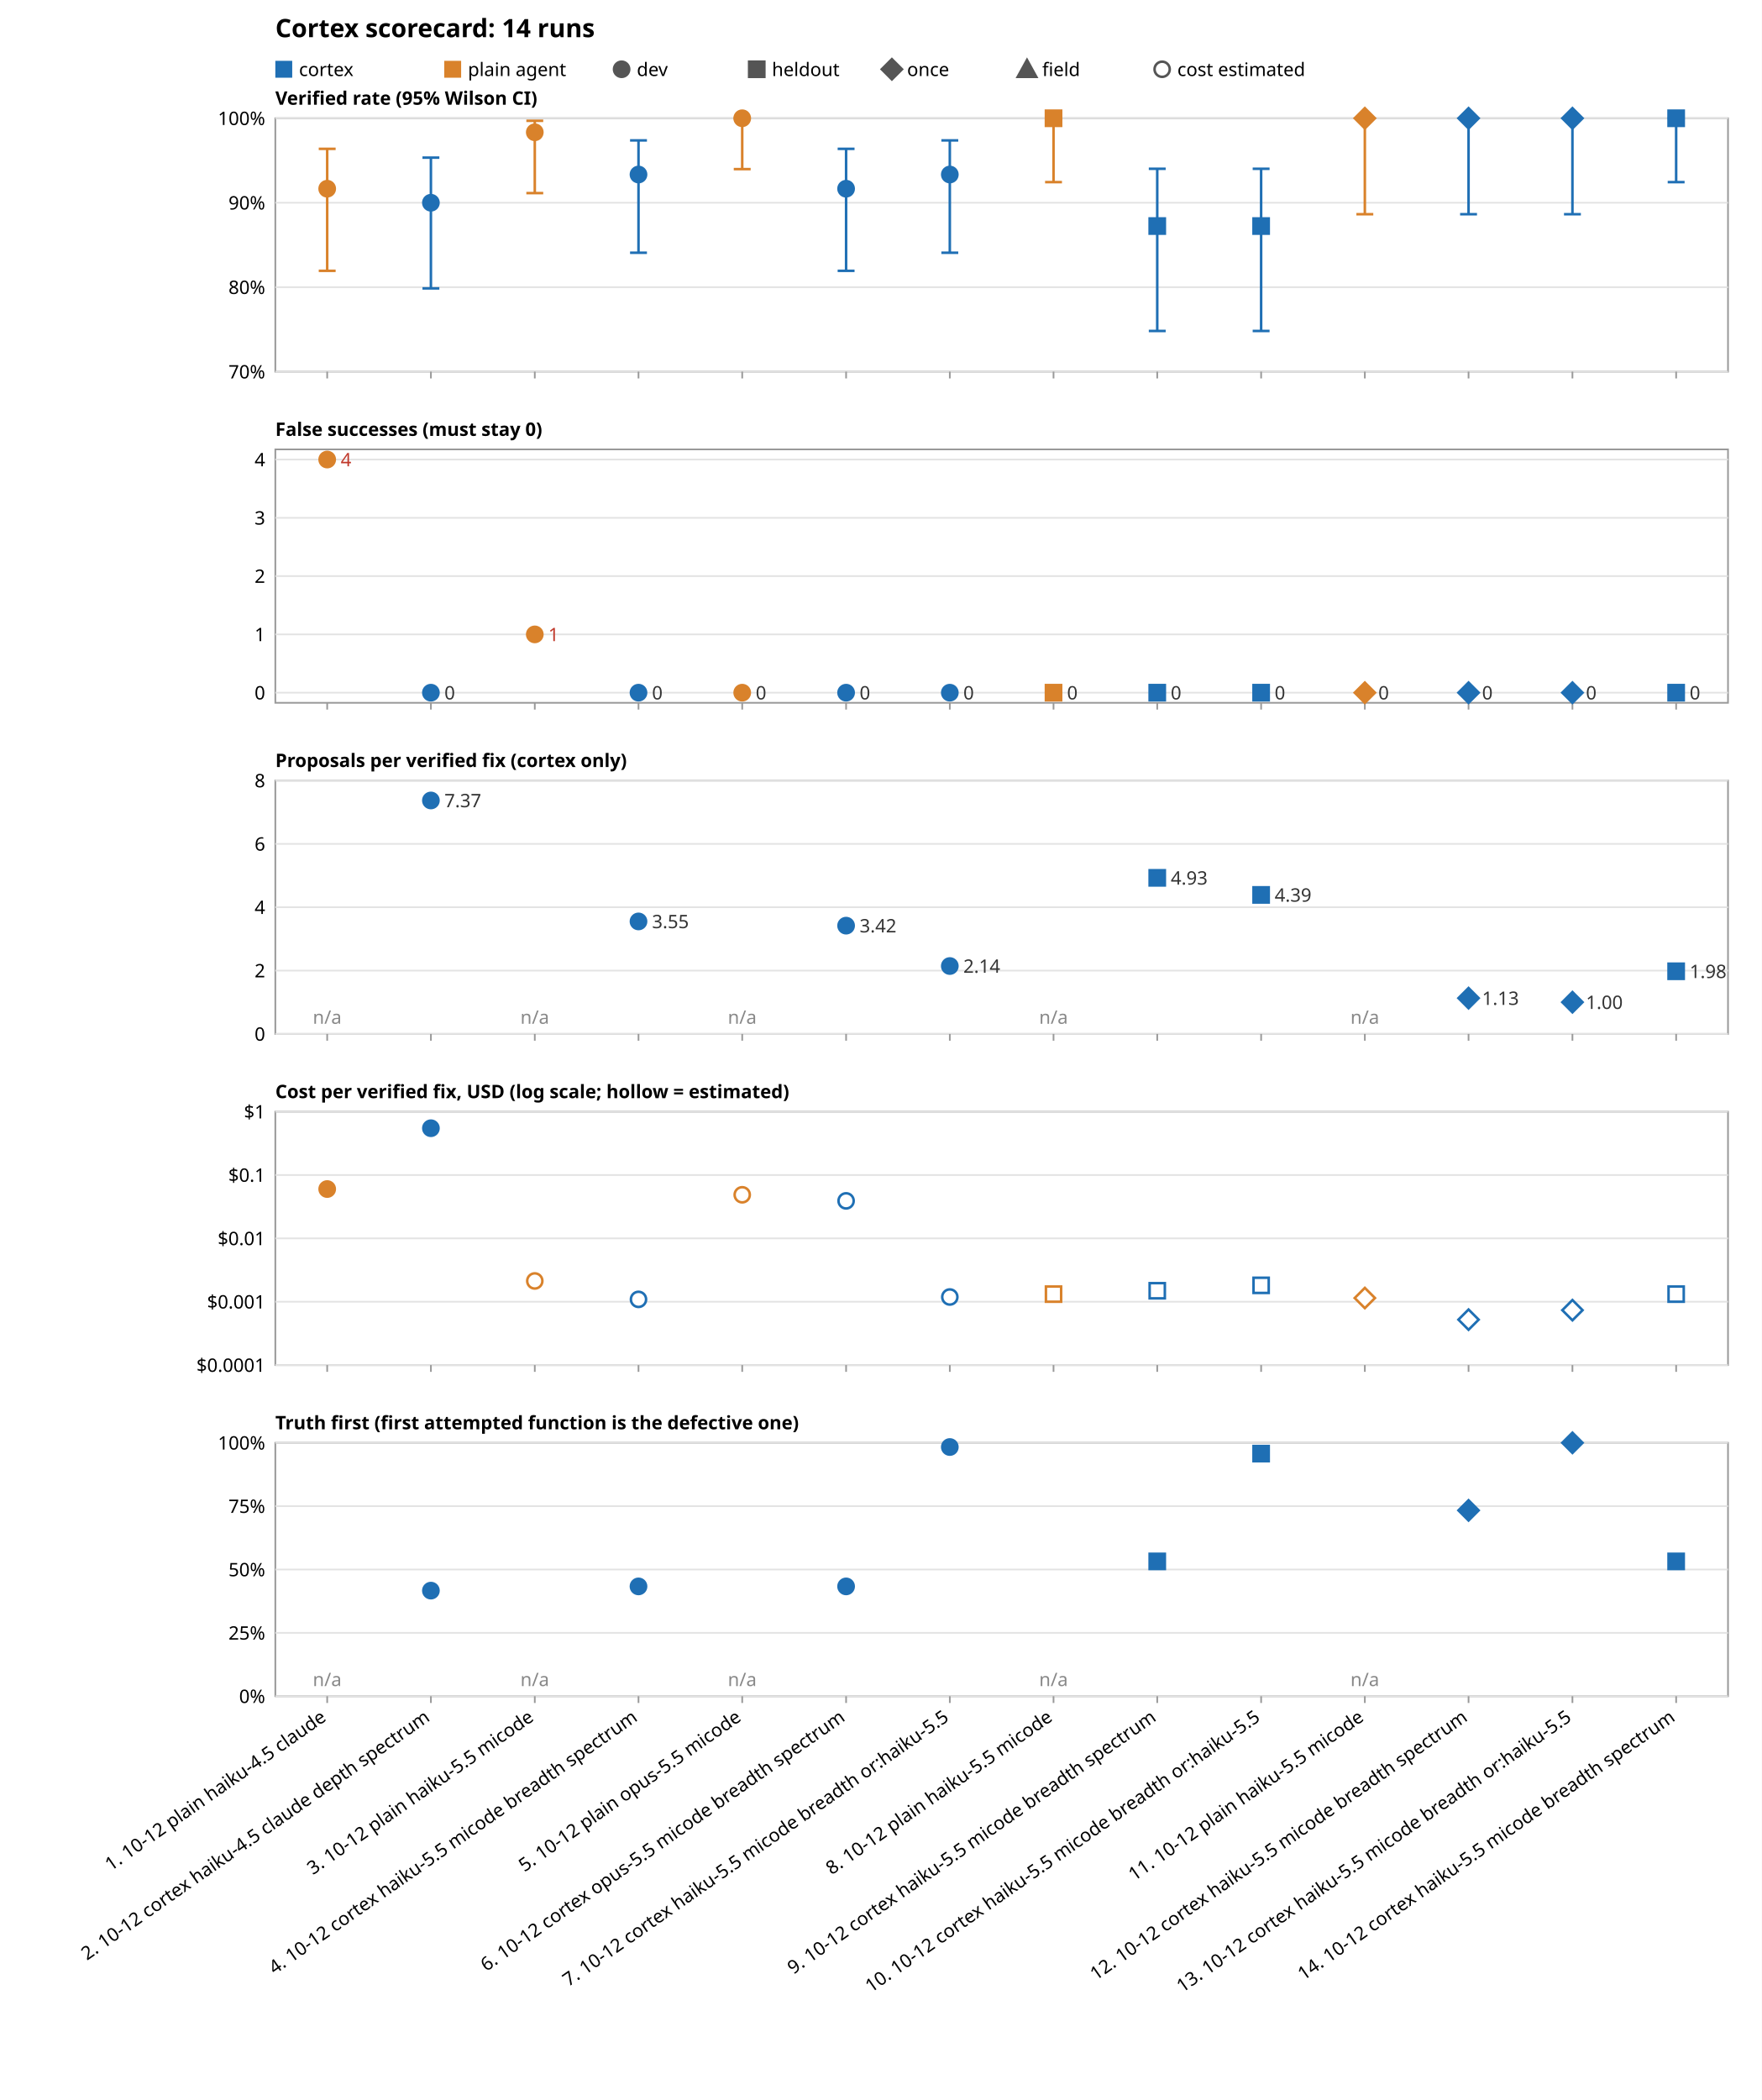
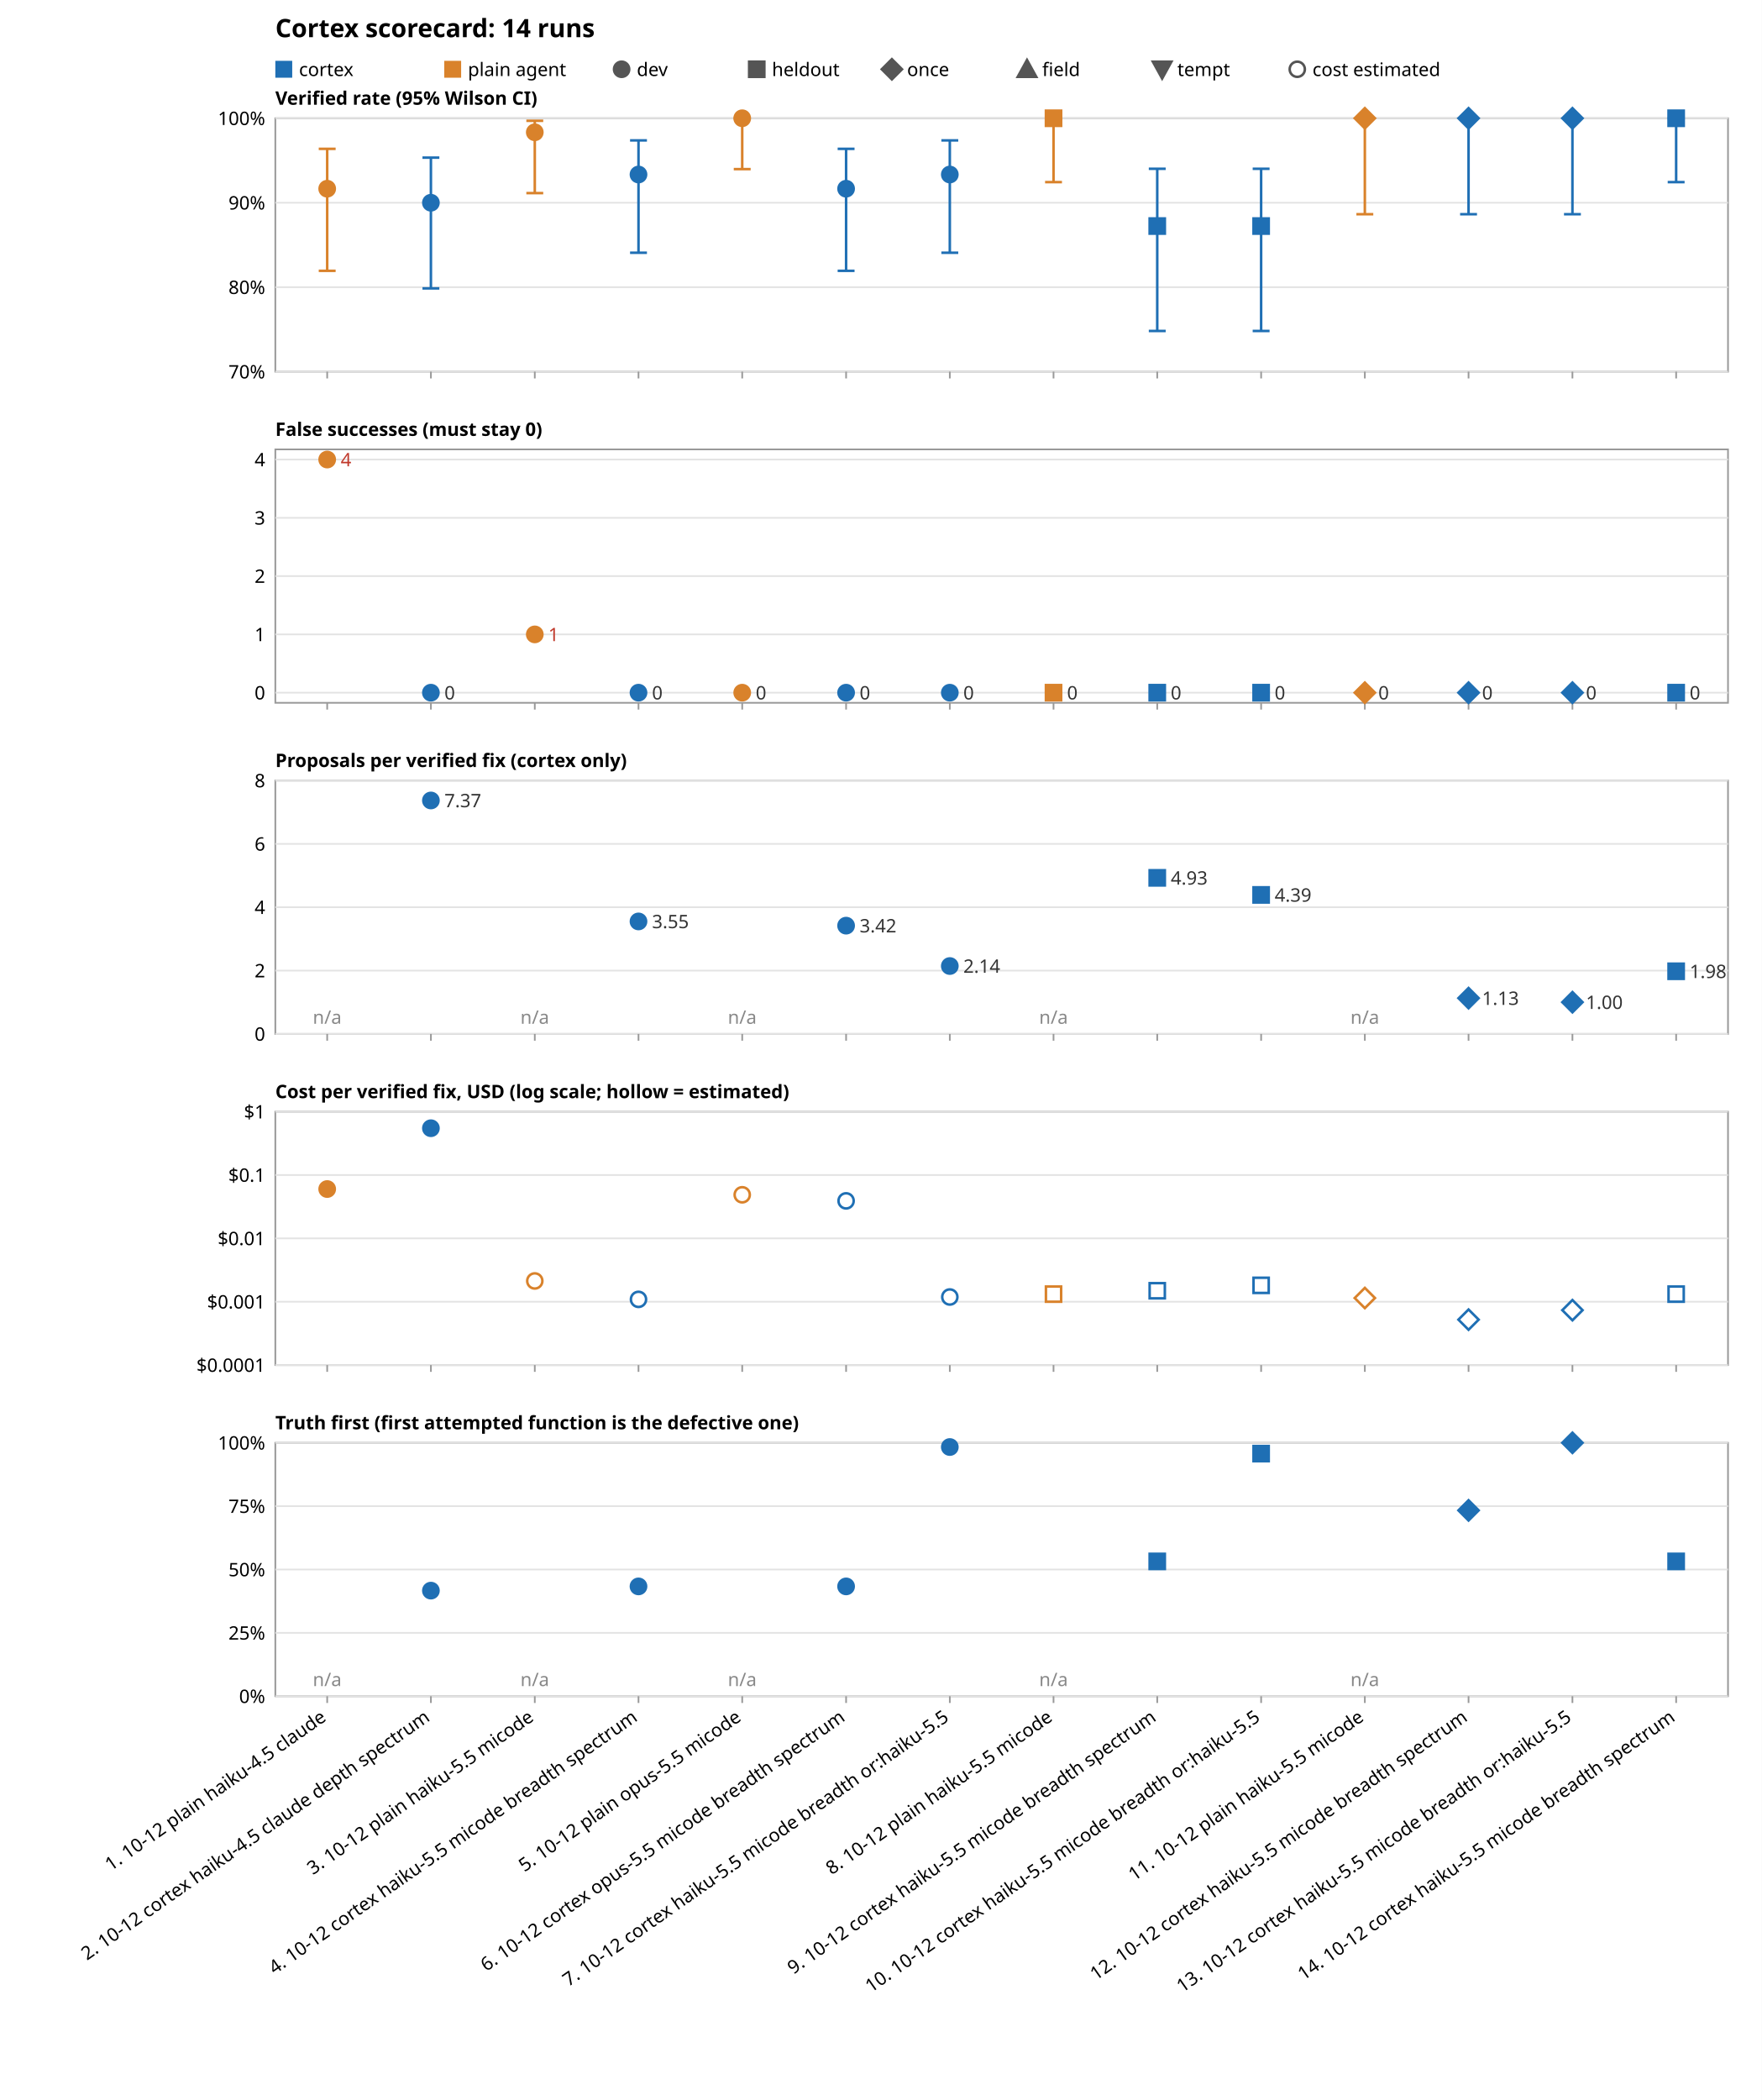
<svg xmlns="http://www.w3.org/2000/svg" width="1043" height="1243" viewBox="0 0 1043 1243" font-family="sans-serif" font-size="11">
  <rect x="0" y="0" width="1043" height="1243" fill="#ffffff" />
  <text x="163" y="22" font-size="15" font-weight="bold">Cortex scorecard: 14 runs</text>
  <rect x="163" y="36" width="10" height="10" fill="#1f6fb4" />
  <text x="177" y="45">cortex</text>
  <rect x="263" y="36" width="10" height="10" fill="#d9822b" />
  <text x="277" y="45">plain agent</text>
  <circle cx="368.0" cy="41.0" r="4.5" fill="#555555" stroke="#555555" stroke-width="1.5" />
  <text x="377" y="45">dev</text>
  <rect x="443.5" y="36.5" width="9" height="9" fill="#555555" stroke="#555555" stroke-width="1.5" />
  <text x="457" y="45">heldout</text>
  <polygon points="528.0,35.0 534.0,41.0 528.0,47.0 522.0,41.0" fill="#555555" stroke="#555555" stroke-width="1.5" />
  <text x="537" y="45">once</text>
  <polygon points="608.0,35.5 613.5,45.5 602.5,45.5" fill="#555555" stroke="#555555" stroke-width="1.5" />
  <text x="617" y="45">field</text>
-   <circle cx="688.0" cy="41.0" r="4.5" fill="#ffffff" stroke="#555555" stroke-width="1.5" />
-   <text x="697" y="45">cost estimated</text>
+   <polygon points="688.0,46.5 693.5,36.5 682.5,36.5" fill="#555555" stroke="#555555" stroke-width="1.5" />
+   <text x="697" y="45">tempt</text>
+   <circle cx="768.0" cy="41.0" r="4.5" fill="#ffffff" stroke="#555555" stroke-width="1.5" />
+   <text x="777" y="45">cost estimated</text>
  <text x="163" y="62" font-weight="bold">Verified rate (95% Wilson CI)</text>
  <rect x="163" y="70" width="860" height="150" fill="none" stroke="#999999" />
  <line x1="163" y1="220.0" x2="1023" y2="220.0" stroke="#e3e3e3" />
  <text x="157" y="224.0" text-anchor="end">70%</text>
  <line x1="163" y1="170.0" x2="1023" y2="170.0" stroke="#e3e3e3" />
  <text x="157" y="174.0" text-anchor="end">80%</text>
  <line x1="163" y1="120.0" x2="1023" y2="120.0" stroke="#e3e3e3" />
  <text x="157" y="124.0" text-anchor="end">90%</text>
  <line x1="163" y1="70.0" x2="1023" y2="70.0" stroke="#e3e3e3" />
  <text x="157" y="74.0" text-anchor="end">100%</text>
  <line x1="193.7" y1="220" x2="193.7" y2="224" stroke="#999999" />
  <line x1="255.1" y1="220" x2="255.1" y2="224" stroke="#999999" />
  <line x1="316.6" y1="220" x2="316.6" y2="224" stroke="#999999" />
  <line x1="378.0" y1="220" x2="378.0" y2="224" stroke="#999999" />
  <line x1="439.4" y1="220" x2="439.4" y2="224" stroke="#999999" />
  <line x1="500.9" y1="220" x2="500.9" y2="224" stroke="#999999" />
  <line x1="562.3" y1="220" x2="562.3" y2="224" stroke="#999999" />
  <line x1="623.7" y1="220" x2="623.7" y2="224" stroke="#999999" />
  <line x1="685.1" y1="220" x2="685.1" y2="224" stroke="#999999" />
  <line x1="746.6" y1="220" x2="746.6" y2="224" stroke="#999999" />
  <line x1="808.0" y1="220" x2="808.0" y2="224" stroke="#999999" />
  <line x1="869.4" y1="220" x2="869.4" y2="224" stroke="#999999" />
  <line x1="930.9" y1="220" x2="930.9" y2="224" stroke="#999999" />
  <line x1="992.3" y1="220" x2="992.3" y2="224" stroke="#999999" />
  <line x1="193.7" y1="160.3" x2="193.7" y2="88.1" stroke="#d9822b" stroke-width="1.5" />
  <line x1="188.7" y1="160.3" x2="198.7" y2="160.3" stroke="#d9822b" stroke-width="1.5" />
  <line x1="188.7" y1="88.1" x2="198.7" y2="88.1" stroke="#d9822b" stroke-width="1.5" />
  <circle cx="193.7" cy="111.7" r="4.5" fill="#d9822b" stroke="#d9822b" stroke-width="1.5" />
  <line x1="255.1" y1="170.7" x2="255.1" y2="93.3" stroke="#1f6fb4" stroke-width="1.5" />
  <line x1="250.1" y1="170.7" x2="260.1" y2="170.7" stroke="#1f6fb4" stroke-width="1.5" />
  <line x1="250.1" y1="93.3" x2="260.1" y2="93.3" stroke="#1f6fb4" stroke-width="1.5" />
  <circle cx="255.1" cy="120.0" r="4.5" fill="#1f6fb4" stroke="#1f6fb4" stroke-width="1.5" />
  <line x1="316.6" y1="114.3" x2="316.6" y2="71.5" stroke="#d9822b" stroke-width="1.5" />
  <line x1="311.6" y1="114.3" x2="321.6" y2="114.3" stroke="#d9822b" stroke-width="1.5" />
  <line x1="311.6" y1="71.5" x2="321.6" y2="71.5" stroke="#d9822b" stroke-width="1.5" />
  <circle cx="316.6" cy="78.3" r="4.5" fill="#d9822b" stroke="#d9822b" stroke-width="1.5" />
  <line x1="378.0" y1="149.6" x2="378.0" y2="83.1" stroke="#1f6fb4" stroke-width="1.5" />
  <line x1="373.0" y1="149.6" x2="383.0" y2="149.6" stroke="#1f6fb4" stroke-width="1.5" />
  <line x1="373.0" y1="83.1" x2="383.0" y2="83.1" stroke="#1f6fb4" stroke-width="1.5" />
  <circle cx="378.0" cy="103.3" r="4.5" fill="#1f6fb4" stroke="#1f6fb4" stroke-width="1.5" />
  <line x1="439.4" y1="100.1" x2="439.4" y2="70.0" stroke="#d9822b" stroke-width="1.5" />
  <line x1="434.4" y1="100.1" x2="444.4" y2="100.1" stroke="#d9822b" stroke-width="1.5" />
  <line x1="434.4" y1="70.0" x2="444.4" y2="70.0" stroke="#d9822b" stroke-width="1.5" />
  <circle cx="439.4" cy="70.0" r="4.5" fill="#d9822b" stroke="#d9822b" stroke-width="1.5" />
  <line x1="500.9" y1="160.3" x2="500.9" y2="88.1" stroke="#1f6fb4" stroke-width="1.5" />
  <line x1="495.9" y1="160.3" x2="505.9" y2="160.3" stroke="#1f6fb4" stroke-width="1.5" />
  <line x1="495.9" y1="88.1" x2="505.9" y2="88.1" stroke="#1f6fb4" stroke-width="1.5" />
  <circle cx="500.9" cy="111.7" r="4.5" fill="#1f6fb4" stroke="#1f6fb4" stroke-width="1.5" />
  <line x1="562.3" y1="149.6" x2="562.3" y2="83.1" stroke="#1f6fb4" stroke-width="1.5" />
  <line x1="557.3" y1="149.6" x2="567.3" y2="149.6" stroke="#1f6fb4" stroke-width="1.5" />
  <line x1="557.3" y1="83.1" x2="567.3" y2="83.1" stroke="#1f6fb4" stroke-width="1.5" />
  <circle cx="562.3" cy="103.3" r="4.5" fill="#1f6fb4" stroke="#1f6fb4" stroke-width="1.5" />
  <line x1="623.7" y1="107.8" x2="623.7" y2="70.0" stroke="#d9822b" stroke-width="1.5" />
  <line x1="618.7" y1="107.8" x2="628.7" y2="107.8" stroke="#d9822b" stroke-width="1.5" />
  <line x1="618.7" y1="70.0" x2="628.7" y2="70.0" stroke="#d9822b" stroke-width="1.5" />
  <rect x="619.2" y="65.5" width="9" height="9" fill="#d9822b" stroke="#d9822b" stroke-width="1.5" />
  <line x1="685.1" y1="195.9" x2="685.1" y2="99.9" stroke="#1f6fb4" stroke-width="1.5" />
  <line x1="680.1" y1="195.9" x2="690.1" y2="195.9" stroke="#1f6fb4" stroke-width="1.5" />
  <line x1="680.1" y1="99.9" x2="690.1" y2="99.9" stroke="#1f6fb4" stroke-width="1.5" />
  <rect x="680.6" y="129.3" width="9" height="9" fill="#1f6fb4" stroke="#1f6fb4" stroke-width="1.5" />
  <line x1="746.6" y1="195.9" x2="746.6" y2="99.9" stroke="#1f6fb4" stroke-width="1.5" />
  <line x1="741.6" y1="195.9" x2="751.6" y2="195.9" stroke="#1f6fb4" stroke-width="1.5" />
  <line x1="741.6" y1="99.9" x2="751.6" y2="99.9" stroke="#1f6fb4" stroke-width="1.5" />
  <rect x="742.1" y="129.3" width="9" height="9" fill="#1f6fb4" stroke="#1f6fb4" stroke-width="1.5" />
  <line x1="808.0" y1="126.8" x2="808.0" y2="70.0" stroke="#d9822b" stroke-width="1.5" />
  <line x1="803.0" y1="126.8" x2="813.0" y2="126.8" stroke="#d9822b" stroke-width="1.5" />
  <line x1="803.0" y1="70.0" x2="813.0" y2="70.0" stroke="#d9822b" stroke-width="1.5" />
  <polygon points="808.0,64.0 814.0,70.0 808.0,76.0 802.0,70.0" fill="#d9822b" stroke="#d9822b" stroke-width="1.5" />
  <line x1="869.4" y1="126.8" x2="869.4" y2="70.0" stroke="#1f6fb4" stroke-width="1.5" />
  <line x1="864.4" y1="126.8" x2="874.4" y2="126.8" stroke="#1f6fb4" stroke-width="1.5" />
  <line x1="864.4" y1="70.0" x2="874.4" y2="70.0" stroke="#1f6fb4" stroke-width="1.5" />
  <polygon points="869.4,64.0 875.4,70.0 869.4,76.0 863.4,70.0" fill="#1f6fb4" stroke="#1f6fb4" stroke-width="1.5" />
  <line x1="930.9" y1="126.8" x2="930.9" y2="70.0" stroke="#1f6fb4" stroke-width="1.5" />
  <line x1="925.9" y1="126.8" x2="935.9" y2="126.8" stroke="#1f6fb4" stroke-width="1.5" />
  <line x1="925.9" y1="70.0" x2="935.9" y2="70.0" stroke="#1f6fb4" stroke-width="1.5" />
  <polygon points="930.9,64.0 936.9,70.0 930.9,76.0 924.9,70.0" fill="#1f6fb4" stroke="#1f6fb4" stroke-width="1.5" />
  <line x1="992.3" y1="107.8" x2="992.3" y2="70.0" stroke="#1f6fb4" stroke-width="1.5" />
  <line x1="987.3" y1="107.8" x2="997.3" y2="107.8" stroke="#1f6fb4" stroke-width="1.5" />
  <line x1="987.3" y1="70.0" x2="997.3" y2="70.0" stroke="#1f6fb4" stroke-width="1.5" />
  <rect x="987.8" y="65.5" width="9" height="9" fill="#1f6fb4" stroke="#1f6fb4" stroke-width="1.5" />
  <text x="163" y="258" font-weight="bold">False successes (must stay 0)</text>
  <rect x="163" y="266" width="860" height="150" fill="none" stroke="#999999" />
  <line x1="163" y1="410.0" x2="1023" y2="410.0" stroke="#e3e3e3" />
  <text x="157" y="414.0" text-anchor="end">0</text>
  <line x1="163" y1="375.5" x2="1023" y2="375.5" stroke="#e3e3e3" />
  <text x="157" y="379.5" text-anchor="end">1</text>
  <line x1="163" y1="341.0" x2="1023" y2="341.0" stroke="#e3e3e3" />
  <text x="157" y="345.0" text-anchor="end">2</text>
  <line x1="163" y1="306.5" x2="1023" y2="306.5" stroke="#e3e3e3" />
  <text x="157" y="310.5" text-anchor="end">3</text>
  <line x1="163" y1="272.0" x2="1023" y2="272.0" stroke="#e3e3e3" />
  <text x="157" y="276.0" text-anchor="end">4</text>
  <line x1="193.7" y1="416" x2="193.7" y2="420" stroke="#999999" />
  <line x1="255.1" y1="416" x2="255.1" y2="420" stroke="#999999" />
  <line x1="316.6" y1="416" x2="316.6" y2="420" stroke="#999999" />
  <line x1="378.0" y1="416" x2="378.0" y2="420" stroke="#999999" />
  <line x1="439.4" y1="416" x2="439.4" y2="420" stroke="#999999" />
  <line x1="500.9" y1="416" x2="500.9" y2="420" stroke="#999999" />
  <line x1="562.3" y1="416" x2="562.3" y2="420" stroke="#999999" />
  <line x1="623.7" y1="416" x2="623.7" y2="420" stroke="#999999" />
  <line x1="685.1" y1="416" x2="685.1" y2="420" stroke="#999999" />
  <line x1="746.6" y1="416" x2="746.6" y2="420" stroke="#999999" />
  <line x1="808.0" y1="416" x2="808.0" y2="420" stroke="#999999" />
  <line x1="869.4" y1="416" x2="869.4" y2="420" stroke="#999999" />
  <line x1="930.9" y1="416" x2="930.9" y2="420" stroke="#999999" />
  <line x1="992.3" y1="416" x2="992.3" y2="420" stroke="#999999" />
  <circle cx="193.7" cy="272.0" r="4.5" fill="#d9822b" stroke="#d9822b" stroke-width="1.5" />
  <text x="201.7" y="276.0" fill="#c0392b">4</text>
  <circle cx="255.1" cy="410.0" r="4.5" fill="#1f6fb4" stroke="#1f6fb4" stroke-width="1.5" />
  <text x="263.1" y="414.0" fill="#333333">0</text>
  <circle cx="316.6" cy="375.5" r="4.5" fill="#d9822b" stroke="#d9822b" stroke-width="1.5" />
  <text x="324.6" y="379.5" fill="#c0392b">1</text>
  <circle cx="378.0" cy="410.0" r="4.5" fill="#1f6fb4" stroke="#1f6fb4" stroke-width="1.5" />
  <text x="386.0" y="414.0" fill="#333333">0</text>
  <circle cx="439.4" cy="410.0" r="4.5" fill="#d9822b" stroke="#d9822b" stroke-width="1.5" />
  <text x="447.4" y="414.0" fill="#333333">0</text>
  <circle cx="500.9" cy="410.0" r="4.5" fill="#1f6fb4" stroke="#1f6fb4" stroke-width="1.5" />
  <text x="508.9" y="414.0" fill="#333333">0</text>
  <circle cx="562.3" cy="410.0" r="4.5" fill="#1f6fb4" stroke="#1f6fb4" stroke-width="1.5" />
  <text x="570.3" y="414.0" fill="#333333">0</text>
  <rect x="619.2" y="405.5" width="9" height="9" fill="#d9822b" stroke="#d9822b" stroke-width="1.5" />
  <text x="631.7" y="414.0" fill="#333333">0</text>
  <rect x="680.6" y="405.5" width="9" height="9" fill="#1f6fb4" stroke="#1f6fb4" stroke-width="1.5" />
  <text x="693.1" y="414.0" fill="#333333">0</text>
  <rect x="742.1" y="405.5" width="9" height="9" fill="#1f6fb4" stroke="#1f6fb4" stroke-width="1.5" />
  <text x="754.6" y="414.0" fill="#333333">0</text>
  <polygon points="808.0,404.0 814.0,410.0 808.0,416.0 802.0,410.0" fill="#d9822b" stroke="#d9822b" stroke-width="1.5" />
  <text x="816.0" y="414.0" fill="#333333">0</text>
  <polygon points="869.4,404.0 875.4,410.0 869.4,416.0 863.4,410.0" fill="#1f6fb4" stroke="#1f6fb4" stroke-width="1.5" />
  <text x="877.4" y="414.0" fill="#333333">0</text>
  <polygon points="930.9,404.0 936.9,410.0 930.9,416.0 924.9,410.0" fill="#1f6fb4" stroke="#1f6fb4" stroke-width="1.5" />
  <text x="938.9" y="414.0" fill="#333333">0</text>
  <rect x="987.8" y="405.5" width="9" height="9" fill="#1f6fb4" stroke="#1f6fb4" stroke-width="1.5" />
  <text x="1000.3" y="414.0" fill="#333333">0</text>
  <text x="163" y="454" font-weight="bold">Proposals per verified fix (cortex only)</text>
  <rect x="163" y="462" width="860" height="150" fill="none" stroke="#999999" />
  <line x1="163" y1="612.0" x2="1023" y2="612.0" stroke="#e3e3e3" />
  <text x="157" y="616.0" text-anchor="end">0</text>
  <line x1="163" y1="574.5" x2="1023" y2="574.5" stroke="#e3e3e3" />
  <text x="157" y="578.5" text-anchor="end">2</text>
  <line x1="163" y1="537.0" x2="1023" y2="537.0" stroke="#e3e3e3" />
  <text x="157" y="541.0" text-anchor="end">4</text>
  <line x1="163" y1="499.5" x2="1023" y2="499.5" stroke="#e3e3e3" />
  <text x="157" y="503.5" text-anchor="end">6</text>
  <line x1="163" y1="462.0" x2="1023" y2="462.0" stroke="#e3e3e3" />
  <text x="157" y="466.0" text-anchor="end">8</text>
  <line x1="193.7" y1="612" x2="193.7" y2="616" stroke="#999999" />
  <line x1="255.1" y1="612" x2="255.1" y2="616" stroke="#999999" />
  <line x1="316.6" y1="612" x2="316.6" y2="616" stroke="#999999" />
  <line x1="378.0" y1="612" x2="378.0" y2="616" stroke="#999999" />
  <line x1="439.4" y1="612" x2="439.4" y2="616" stroke="#999999" />
  <line x1="500.9" y1="612" x2="500.9" y2="616" stroke="#999999" />
  <line x1="562.3" y1="612" x2="562.3" y2="616" stroke="#999999" />
  <line x1="623.7" y1="612" x2="623.7" y2="616" stroke="#999999" />
  <line x1="685.1" y1="612" x2="685.1" y2="616" stroke="#999999" />
  <line x1="746.6" y1="612" x2="746.6" y2="616" stroke="#999999" />
  <line x1="808.0" y1="612" x2="808.0" y2="616" stroke="#999999" />
  <line x1="869.4" y1="612" x2="869.4" y2="616" stroke="#999999" />
  <line x1="930.9" y1="612" x2="930.9" y2="616" stroke="#999999" />
  <line x1="992.3" y1="612" x2="992.3" y2="616" stroke="#999999" />
  <text x="193.7" y="606" text-anchor="middle" fill="#888888">n/a</text>
  <circle cx="255.1" cy="473.8" r="4.5" fill="#1f6fb4" stroke="#1f6fb4" stroke-width="1.5" />
  <text x="263.1" y="477.8" fill="#333333">7.37</text>
  <text x="316.6" y="606" text-anchor="middle" fill="#888888">n/a</text>
  <circle cx="378.0" cy="545.4" r="4.5" fill="#1f6fb4" stroke="#1f6fb4" stroke-width="1.5" />
  <text x="386.0" y="549.4" fill="#333333">3.55</text>
  <text x="439.4" y="606" text-anchor="middle" fill="#888888">n/a</text>
  <circle cx="500.9" cy="547.9" r="4.5" fill="#1f6fb4" stroke="#1f6fb4" stroke-width="1.5" />
  <text x="508.9" y="551.9" fill="#333333">3.42</text>
  <circle cx="562.3" cy="571.8" r="4.5" fill="#1f6fb4" stroke="#1f6fb4" stroke-width="1.5" />
  <text x="570.3" y="575.8" fill="#333333">2.14</text>
  <text x="623.7" y="606" text-anchor="middle" fill="#888888">n/a</text>
  <rect x="680.6" y="515.1" width="9" height="9" fill="#1f6fb4" stroke="#1f6fb4" stroke-width="1.5" />
  <text x="693.1" y="523.6" fill="#333333">4.93</text>
  <rect x="742.1" y="525.2" width="9" height="9" fill="#1f6fb4" stroke="#1f6fb4" stroke-width="1.5" />
  <text x="754.6" y="533.7" fill="#333333">4.39</text>
  <text x="808.0" y="606" text-anchor="middle" fill="#888888">n/a</text>
  <polygon points="869.4,584.8 875.4,590.8 869.4,596.8 863.4,590.8" fill="#1f6fb4" stroke="#1f6fb4" stroke-width="1.5" />
  <text x="877.4" y="594.8" fill="#333333">1.13</text>
  <polygon points="930.9,587.2 936.9,593.2 930.9,599.2 924.9,593.2" fill="#1f6fb4" stroke="#1f6fb4" stroke-width="1.5" />
  <text x="938.9" y="597.2" fill="#333333">1.00</text>
  <rect x="987.8" y="570.4" width="9" height="9" fill="#1f6fb4" stroke="#1f6fb4" stroke-width="1.5" />
  <text x="1000.3" y="578.9" fill="#333333">1.98</text>
  <text x="163" y="650" font-weight="bold">Cost per verified fix, USD (log scale; hollow = estimated)</text>
  <rect x="163" y="658" width="860" height="150" fill="none" stroke="#999999" />
  <line x1="163" y1="808.0" x2="1023" y2="808.0" stroke="#e3e3e3" />
  <text x="157" y="812.0" text-anchor="end">$0.0001</text>
  <line x1="163" y1="770.5" x2="1023" y2="770.5" stroke="#e3e3e3" />
  <text x="157" y="774.5" text-anchor="end">$0.001</text>
  <line x1="163" y1="733.0" x2="1023" y2="733.0" stroke="#e3e3e3" />
  <text x="157" y="737.0" text-anchor="end">$0.01</text>
  <line x1="163" y1="695.5" x2="1023" y2="695.5" stroke="#e3e3e3" />
  <text x="157" y="699.5" text-anchor="end">$0.1</text>
  <line x1="163" y1="658.0" x2="1023" y2="658.0" stroke="#e3e3e3" />
  <text x="157" y="662.0" text-anchor="end">$1</text>
  <line x1="193.7" y1="808" x2="193.7" y2="812" stroke="#999999" />
  <line x1="255.1" y1="808" x2="255.1" y2="812" stroke="#999999" />
  <line x1="316.6" y1="808" x2="316.6" y2="812" stroke="#999999" />
  <line x1="378.0" y1="808" x2="378.0" y2="812" stroke="#999999" />
  <line x1="439.4" y1="808" x2="439.4" y2="812" stroke="#999999" />
  <line x1="500.9" y1="808" x2="500.9" y2="812" stroke="#999999" />
  <line x1="562.3" y1="808" x2="562.3" y2="812" stroke="#999999" />
  <line x1="623.7" y1="808" x2="623.7" y2="812" stroke="#999999" />
  <line x1="685.1" y1="808" x2="685.1" y2="812" stroke="#999999" />
  <line x1="746.6" y1="808" x2="746.6" y2="812" stroke="#999999" />
  <line x1="808.0" y1="808" x2="808.0" y2="812" stroke="#999999" />
  <line x1="869.4" y1="808" x2="869.4" y2="812" stroke="#999999" />
  <line x1="930.9" y1="808" x2="930.9" y2="812" stroke="#999999" />
  <line x1="992.3" y1="808" x2="992.3" y2="812" stroke="#999999" />
  <circle cx="193.7" cy="703.8" r="4.5" fill="#d9822b" stroke="#d9822b" stroke-width="1.5" />
  <circle cx="255.1" cy="667.8" r="4.5" fill="#1f6fb4" stroke="#1f6fb4" stroke-width="1.5" />
  <circle cx="316.6" cy="758.2" r="4.5" fill="#ffffff" stroke="#d9822b" stroke-width="1.5" />
  <circle cx="378.0" cy="769.1" r="4.5" fill="#ffffff" stroke="#1f6fb4" stroke-width="1.5" />
  <circle cx="439.4" cy="707.2" r="4.5" fill="#ffffff" stroke="#d9822b" stroke-width="1.5" />
  <circle cx="500.9" cy="710.8" r="4.5" fill="#ffffff" stroke="#1f6fb4" stroke-width="1.5" />
  <circle cx="562.3" cy="767.7" r="4.5" fill="#ffffff" stroke="#1f6fb4" stroke-width="1.5" />
  <rect x="619.2" y="761.5" width="9" height="9" fill="#ffffff" stroke="#d9822b" stroke-width="1.5" />
  <rect x="680.6" y="759.5" width="9" height="9" fill="#ffffff" stroke="#1f6fb4" stroke-width="1.5" />
  <rect x="742.1" y="756.3" width="9" height="9" fill="#ffffff" stroke="#1f6fb4" stroke-width="1.5" />
  <polygon points="808.0,762.3 814.0,768.3 808.0,774.3 802.0,768.3" fill="#ffffff" stroke="#d9822b" stroke-width="1.5" />
  <polygon points="869.4,775.1 875.4,781.1 869.4,787.1 863.4,781.1" fill="#ffffff" stroke="#1f6fb4" stroke-width="1.5" />
  <polygon points="930.9,769.5 936.9,775.5 930.9,781.5 924.9,775.5" fill="#ffffff" stroke="#1f6fb4" stroke-width="1.5" />
  <rect x="987.8" y="761.5" width="9" height="9" fill="#ffffff" stroke="#1f6fb4" stroke-width="1.5" />
  <text x="163" y="846" font-weight="bold">Truth first (first attempted function is the defective one)</text>
  <rect x="163" y="854" width="860" height="150" fill="none" stroke="#999999" />
  <line x1="163" y1="1004.0" x2="1023" y2="1004.0" stroke="#e3e3e3" />
  <text x="157" y="1008.0" text-anchor="end">0%</text>
  <line x1="163" y1="966.5" x2="1023" y2="966.5" stroke="#e3e3e3" />
  <text x="157" y="970.5" text-anchor="end">25%</text>
  <line x1="163" y1="929.0" x2="1023" y2="929.0" stroke="#e3e3e3" />
  <text x="157" y="933.0" text-anchor="end">50%</text>
  <line x1="163" y1="891.5" x2="1023" y2="891.5" stroke="#e3e3e3" />
  <text x="157" y="895.5" text-anchor="end">75%</text>
  <line x1="163" y1="854.0" x2="1023" y2="854.0" stroke="#e3e3e3" />
  <text x="157" y="858.0" text-anchor="end">100%</text>
  <line x1="193.7" y1="1004" x2="193.7" y2="1008" stroke="#999999" />
  <line x1="255.1" y1="1004" x2="255.1" y2="1008" stroke="#999999" />
  <line x1="316.6" y1="1004" x2="316.6" y2="1008" stroke="#999999" />
  <line x1="378.0" y1="1004" x2="378.0" y2="1008" stroke="#999999" />
  <line x1="439.4" y1="1004" x2="439.4" y2="1008" stroke="#999999" />
  <line x1="500.9" y1="1004" x2="500.9" y2="1008" stroke="#999999" />
  <line x1="562.3" y1="1004" x2="562.3" y2="1008" stroke="#999999" />
  <line x1="623.7" y1="1004" x2="623.7" y2="1008" stroke="#999999" />
  <line x1="685.1" y1="1004" x2="685.1" y2="1008" stroke="#999999" />
  <line x1="746.6" y1="1004" x2="746.6" y2="1008" stroke="#999999" />
  <line x1="808.0" y1="1004" x2="808.0" y2="1008" stroke="#999999" />
  <line x1="869.4" y1="1004" x2="869.4" y2="1008" stroke="#999999" />
  <line x1="930.9" y1="1004" x2="930.9" y2="1008" stroke="#999999" />
  <line x1="992.3" y1="1004" x2="992.3" y2="1008" stroke="#999999" />
  <text x="193.7" y="998" text-anchor="middle" fill="#888888">n/a</text>
  <circle cx="255.1" cy="941.5" r="4.5" fill="#1f6fb4" stroke="#1f6fb4" stroke-width="1.5" />
  <text x="316.6" y="998" text-anchor="middle" fill="#888888">n/a</text>
  <circle cx="378.0" cy="939.0" r="4.5" fill="#1f6fb4" stroke="#1f6fb4" stroke-width="1.5" />
  <text x="439.4" y="998" text-anchor="middle" fill="#888888">n/a</text>
  <circle cx="500.9" cy="939.0" r="4.5" fill="#1f6fb4" stroke="#1f6fb4" stroke-width="1.5" />
  <circle cx="562.3" cy="856.5" r="4.5" fill="#1f6fb4" stroke="#1f6fb4" stroke-width="1.5" />
  <text x="623.7" y="998" text-anchor="middle" fill="#888888">n/a</text>
  <rect x="680.6" y="919.7" width="9" height="9" fill="#1f6fb4" stroke="#1f6fb4" stroke-width="1.5" />
  <rect x="742.1" y="855.9" width="9" height="9" fill="#1f6fb4" stroke="#1f6fb4" stroke-width="1.5" />
  <text x="808.0" y="998" text-anchor="middle" fill="#888888">n/a</text>
  <polygon points="869.4,888.0 875.4,894.0 869.4,900.0 863.4,894.0" fill="#1f6fb4" stroke="#1f6fb4" stroke-width="1.5" />
  <polygon points="930.9,848.0 936.9,854.0 930.9,860.0 924.9,854.0" fill="#1f6fb4" stroke="#1f6fb4" stroke-width="1.5" />
  <rect x="987.8" y="919.7" width="9" height="9" fill="#1f6fb4" stroke="#1f6fb4" stroke-width="1.5" />
  <text x="193.7" y="1018" text-anchor="end" transform="rotate(-35 193.7 1018)">1. 10-12 plain haiku-4.5 claude</text>
  <text x="255.1" y="1018" text-anchor="end" transform="rotate(-35 255.1 1018)">2. 10-12 cortex haiku-4.5 claude depth spectrum</text>
  <text x="316.6" y="1018" text-anchor="end" transform="rotate(-35 316.6 1018)">3. 10-12 plain haiku-5.5 micode</text>
  <text x="378.0" y="1018" text-anchor="end" transform="rotate(-35 378.0 1018)">4. 10-12 cortex haiku-5.5 micode breadth spectrum</text>
  <text x="439.4" y="1018" text-anchor="end" transform="rotate(-35 439.4 1018)">5. 10-12 plain opus-5.5 micode</text>
  <text x="500.9" y="1018" text-anchor="end" transform="rotate(-35 500.9 1018)">6. 10-12 cortex opus-5.5 micode breadth spectrum</text>
  <text x="562.3" y="1018" text-anchor="end" transform="rotate(-35 562.3 1018)">7. 10-12 cortex haiku-5.5 micode breadth or:haiku-5.5</text>
  <text x="623.7" y="1018" text-anchor="end" transform="rotate(-35 623.7 1018)">8. 10-12 plain haiku-5.5 micode</text>
  <text x="685.1" y="1018" text-anchor="end" transform="rotate(-35 685.1 1018)">9. 10-12 cortex haiku-5.5 micode breadth spectrum</text>
  <text x="746.6" y="1018" text-anchor="end" transform="rotate(-35 746.6 1018)">10. 10-12 cortex haiku-5.5 micode breadth or:haiku-5.5</text>
  <text x="808.0" y="1018" text-anchor="end" transform="rotate(-35 808.0 1018)">11. 10-12 plain haiku-5.5 micode</text>
  <text x="869.4" y="1018" text-anchor="end" transform="rotate(-35 869.4 1018)">12. 10-12 cortex haiku-5.5 micode breadth spectrum</text>
  <text x="930.9" y="1018" text-anchor="end" transform="rotate(-35 930.9 1018)">13. 10-12 cortex haiku-5.5 micode breadth or:haiku-5.5</text>
  <text x="992.3" y="1018" text-anchor="end" transform="rotate(-35 992.3 1018)">14. 10-12 cortex haiku-5.5 micode breadth spectrum</text>
</svg>
